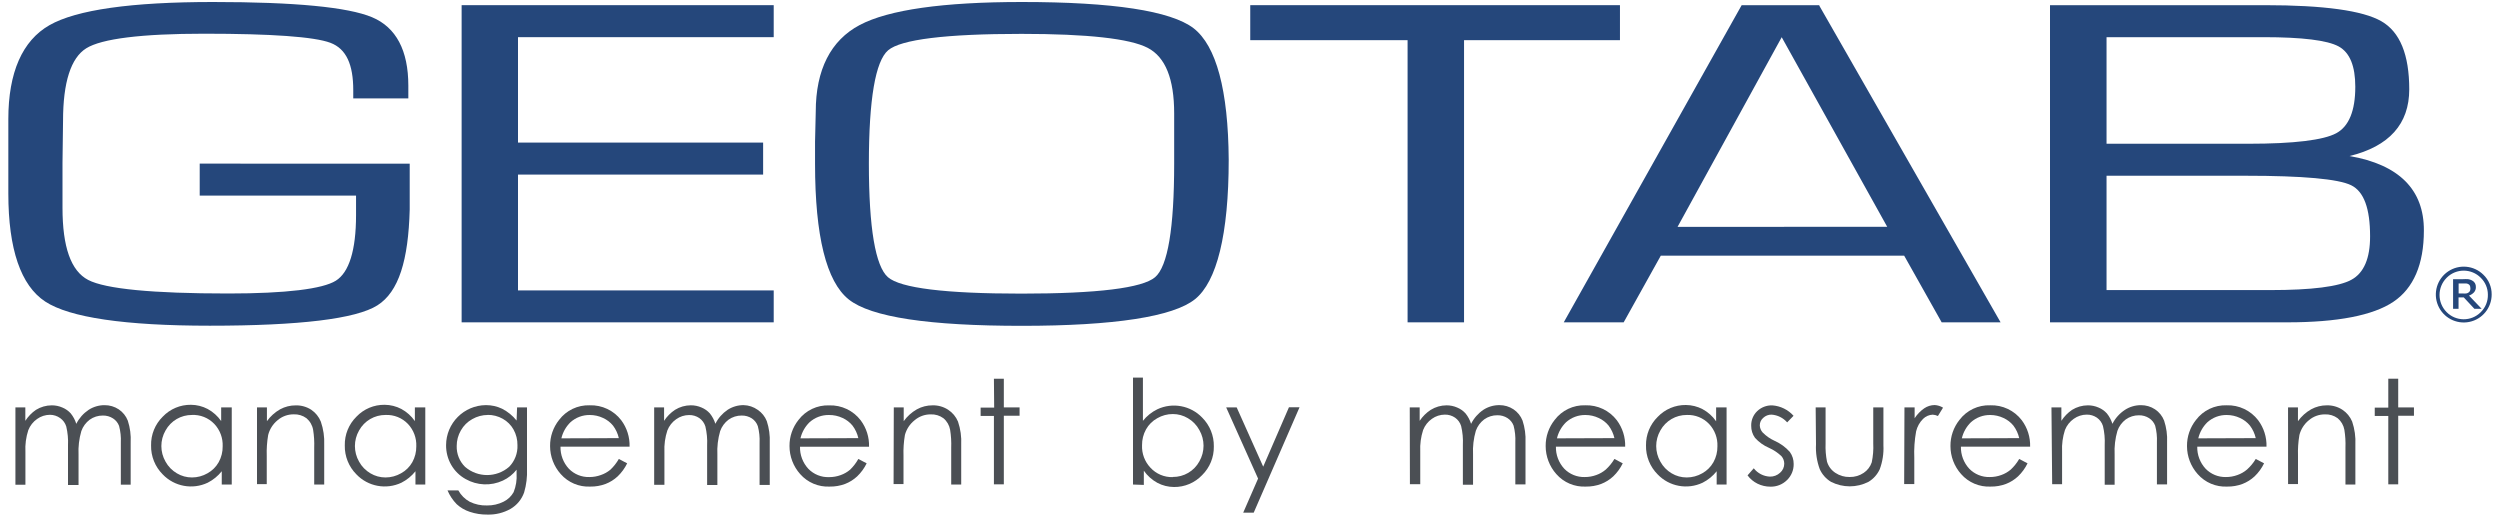
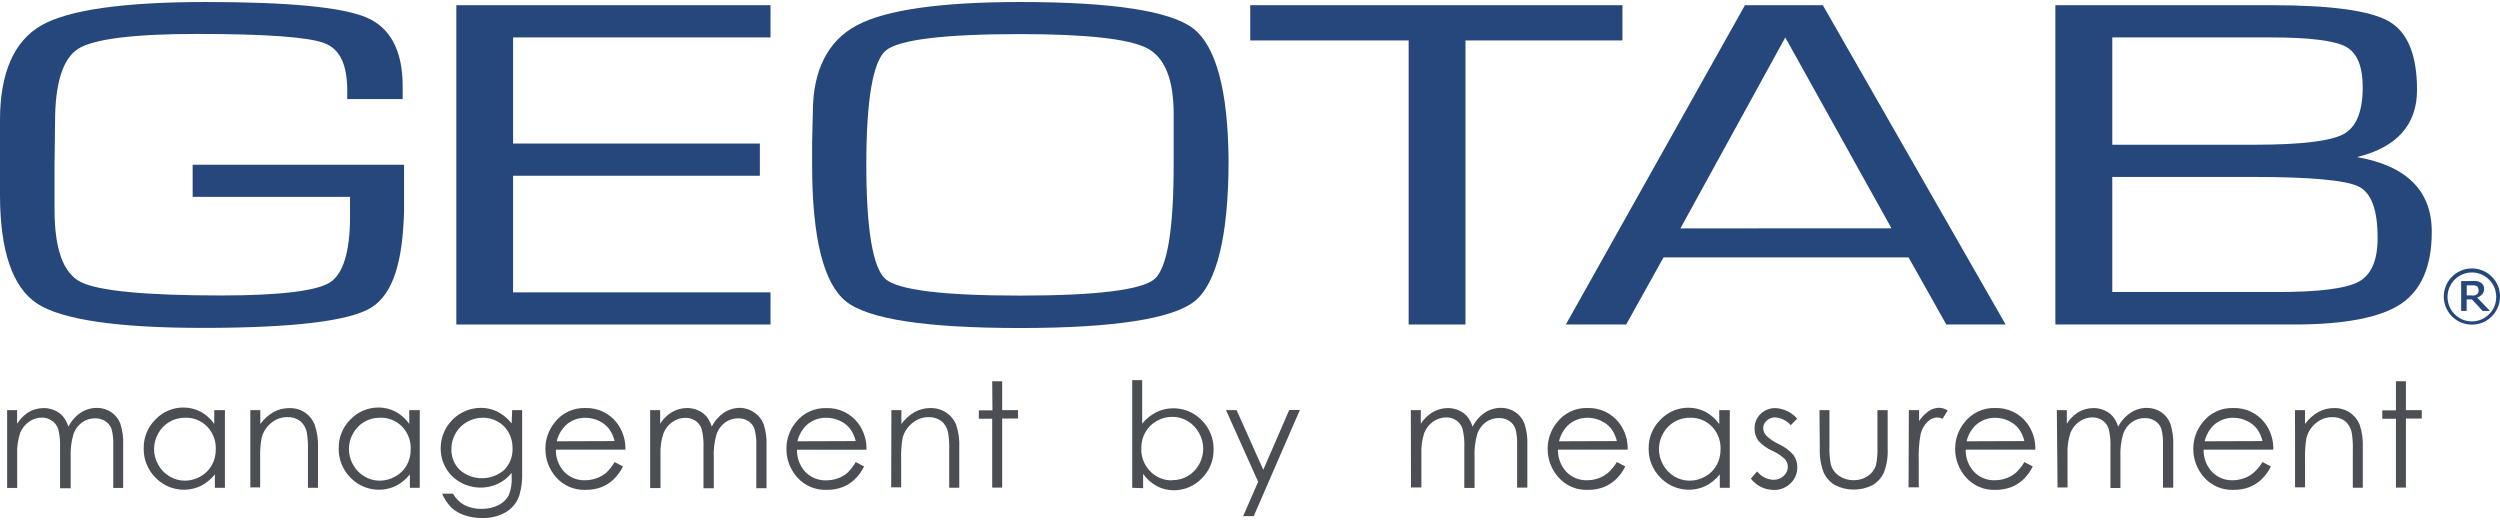
- <svg xmlns="http://www.w3.org/2000/svg" id="Layer_1" data-name="Layer 1" viewBox="0 0 600 124">
-   <defs>
-     <style>.cls-1{fill:#25477b;}.cls-2{fill:#4b4f54;}</style>
-   </defs>
-   <path class="cls-1" d="M598,70.67a6.7,6.7,0,1,1-2-4.75A6.46,6.46,0,0,1,598,70.67Zm-.91,0a5.65,5.65,0,0,0-1.7-4,5.76,5.76,0,0,0-8.14-.06l-.06.06a5.84,5.84,0,0,0,0,8.24,5.76,5.76,0,0,0,8.14.06l.06-.06a5.65,5.65,0,0,0,1.7-4.2Zm-1.49,3.45h-1.74l-2.56-2.75h-1.25v2.75h-1.31V67h2.42a9.53,9.53,0,0,1,1.19,0,2.77,2.77,0,0,1,.93.3,1.82,1.82,0,0,1,.71.65,1.78,1.78,0,0,1,.22.95,1.84,1.84,0,0,1-.44,1.25,3,3,0,0,1-1.21.79Zm-2.73-5.07a1.09,1.09,0,0,0-.1-.5.83.83,0,0,0-.36-.36,1.49,1.49,0,0,0-.5-.16h-1.84v2.4h1a4,4,0,0,0,.83,0,1.35,1.35,0,0,0,.57-.24,1.09,1.09,0,0,0,.34-.42,1.51,1.51,0,0,0,.08-.75Z" />
-   <path class="cls-2" d="M3.7,97.77H6.08V101a9.25,9.25,0,0,1,2.54-2.63,7.25,7.25,0,0,1,3.8-1.09,6.32,6.32,0,0,1,2.56.53,5.53,5.53,0,0,1,2,1.41,7.53,7.53,0,0,1,1.33,2.5,8.78,8.78,0,0,1,2.95-3.35,7,7,0,0,1,3.84-1.13,6.06,6.06,0,0,1,3.39,1,5.78,5.78,0,0,1,2.18,2.71,14.46,14.46,0,0,1,.69,5.27v10.1H29v-10.1a13.19,13.19,0,0,0-.42-4,3.7,3.7,0,0,0-1.45-1.8,4.34,4.34,0,0,0-2.44-.69,5.33,5.33,0,0,0-3.17,1,5.88,5.88,0,0,0-2,2.73,17.27,17.27,0,0,0-.67,5.69v7.25H16.32v-9.49a16.28,16.28,0,0,0-.42-4.56,3.82,3.82,0,0,0-1.45-2A4.2,4.2,0,0,0,12,99.55a5.33,5.33,0,0,0-3.09,1,5.9,5.9,0,0,0-2.12,2.69,14.44,14.44,0,0,0-.69,5.23v7.86H3.7Z" />
-   <path class="cls-2" d="M55.62,97.77v18.52h-2.4V113.1a10.22,10.22,0,0,1-3.37,2.75,9.39,9.39,0,0,1-10.8-2,9.55,9.55,0,0,1-2.79-6.95A9.39,9.39,0,0,1,39.06,100a9.17,9.17,0,0,1,6.77-2.85,8.72,8.72,0,0,1,4,1,9.41,9.41,0,0,1,3.25,2.91V97.77Zm-9.53,1.82a7.19,7.19,0,0,0-6.36,3.72,7.49,7.49,0,0,0,0,7.49,7.29,7.29,0,0,0,2.71,2.79,7,7,0,0,0,3.64,1,7.45,7.45,0,0,0,3.72-1,6.91,6.91,0,0,0,2.69-2.67,7.61,7.61,0,0,0,.95-3.8,7.37,7.37,0,0,0-2-5.37A7,7,0,0,0,46,99.59Z" />
-   <path class="cls-2" d="M61.68,97.77h2.38v3.31a10,10,0,0,1,3.17-2.85A7.77,7.77,0,0,1,71,97.29a6.56,6.56,0,0,1,3.7,1.05A6.3,6.3,0,0,1,77,101.19a15.07,15.07,0,0,1,.81,5.57v9.53H75.41v-8.85a21.81,21.81,0,0,0-.26-4.28,4.69,4.69,0,0,0-1.6-2.79,4.81,4.81,0,0,0-3.07-.93,5.88,5.88,0,0,0-3.88,1.43,6.7,6.7,0,0,0-2.24,3.53,24.64,24.64,0,0,0-.34,5v6.79H61.68Z" />
-   <path class="cls-2" d="M102.07,97.77v18.52H99.71V113.1a10.22,10.22,0,0,1-3.37,2.75,9.39,9.39,0,0,1-10.8-2,9.55,9.55,0,0,1-2.79-6.95A9.39,9.39,0,0,1,85.55,100a9.17,9.17,0,0,1,6.77-2.85,8.74,8.74,0,0,1,4,1,9.39,9.39,0,0,1,3.25,2.91V97.77Zm-9.53,1.82a7.19,7.19,0,0,0-6.36,3.72,7.51,7.51,0,0,0,0,7.49,7.31,7.31,0,0,0,2.71,2.79,7,7,0,0,0,3.64,1,7.45,7.45,0,0,0,3.72-1,6.91,6.91,0,0,0,2.71-2.67,7.63,7.63,0,0,0,.95-3.8,7.37,7.37,0,0,0-2-5.37A7,7,0,0,0,92.54,99.59Z" />
-   <path class="cls-2" d="M124.1,97.77h2.38V112.5a17.45,17.45,0,0,1-.69,5.69,7.41,7.41,0,0,1-3.25,3.94A10.68,10.68,0,0,1,117,123.5a12.74,12.74,0,0,1-4.28-.67A8.56,8.56,0,0,1,109.6,121a10.76,10.76,0,0,1-2.2-3.31H110a6.83,6.83,0,0,0,2.73,2.73,8.76,8.76,0,0,0,4.14.89,8.56,8.56,0,0,0,4-.91,5.57,5.57,0,0,0,2.4-2.28,10.1,10.1,0,0,0,.71-4.44v-.95a9,9,0,0,1-3.29,2.61,9.75,9.75,0,0,1-8.93-.36,9,9,0,0,1-3.47-3.41,9.33,9.33,0,0,1-1.23-4.73,9.63,9.63,0,0,1,9.57-9.61,8.87,8.87,0,0,1,3.88.87,10.68,10.68,0,0,1,3.47,2.83Zm-7,1.82a7.53,7.53,0,0,0-3.76,1,7.09,7.09,0,0,0-2.73,2.71,7.41,7.41,0,0,0-1,3.74,6.74,6.74,0,0,0,2,5,8.08,8.08,0,0,0,10.58,0,7,7,0,0,0,2-5.19,7.51,7.51,0,0,0-.93-3.74,6.7,6.7,0,0,0-2.61-2.61,7.25,7.25,0,0,0-3.64-.93Z" />
-   <path class="cls-2" d="M148.52,110.15l2,1.05a11,11,0,0,1-2.28,3.13,9,9,0,0,1-2.91,1.82,10.1,10.1,0,0,1-3.66.63,8.87,8.87,0,0,1-7.09-3,10.1,10.1,0,0,1-2.56-6.72,9.9,9.9,0,0,1,2.16-6.28,8.85,8.85,0,0,1,7.35-3.51,9.15,9.15,0,0,1,7.57,3.59,10.1,10.1,0,0,1,2,6.34H134.52a7.53,7.53,0,0,0,2,5.29,6.58,6.58,0,0,0,4.93,2,7.92,7.92,0,0,0,2.75-.48,7.23,7.23,0,0,0,2.28-1.27A11.15,11.15,0,0,0,148.52,110.15Zm0-5a7.9,7.9,0,0,0-1.39-3,6.56,6.56,0,0,0-2.4-1.84,7.39,7.39,0,0,0-3.15-.71,6.79,6.79,0,0,0-4.69,1.76,7.92,7.92,0,0,0-2.16,3.84Z" />
-   <path class="cls-2" d="M157,97.77h2.38V101A9.23,9.23,0,0,1,162,98.36a7.25,7.25,0,0,1,3.8-1.09,6.34,6.34,0,0,1,2.56.53,5.53,5.53,0,0,1,2,1.41,7.55,7.55,0,0,1,1.33,2.5,8.8,8.8,0,0,1,2.93-3.35,7,7,0,0,1,3.84-1.13,6.06,6.06,0,0,1,3.39,1.13,5.8,5.8,0,0,1,2.18,2.71,14.46,14.46,0,0,1,.71,5.21v10.1h-2.44v-10.1a13.25,13.25,0,0,0-.42-4,3.7,3.7,0,0,0-1.43-1.86,4.34,4.34,0,0,0-2.44-.69,5.33,5.33,0,0,0-3.17,1,5.88,5.88,0,0,0-2,2.73,17.27,17.27,0,0,0-.67,5.69v7.25h-2.46V106.9a16.16,16.16,0,0,0-.42-4.56,3.82,3.82,0,0,0-1.45-2,4.2,4.2,0,0,0-2.46-.73,5.33,5.33,0,0,0-3.09,1,5.9,5.9,0,0,0-2.12,2.69,14.44,14.44,0,0,0-.71,5.19v7.86H157Z" />
-   <path class="cls-2" d="M206,110.15l2,1.05a11,11,0,0,1-2.28,3.13,9.07,9.07,0,0,1-2.91,1.82,10.1,10.1,0,0,1-3.68.63,8.87,8.87,0,0,1-7.09-3,10.1,10.1,0,0,1-2.56-6.72,9.92,9.92,0,0,1,2.16-6.28A8.85,8.85,0,0,1,199,97.29a9.15,9.15,0,0,1,7.57,3.59,10.1,10.1,0,0,1,2,6.34H192a7.53,7.53,0,0,0,2,5.29,6.58,6.58,0,0,0,5,2,7.92,7.92,0,0,0,2.75-.48,7.23,7.23,0,0,0,2.28-1.31A11.13,11.13,0,0,0,206,110.15Zm0-5a7.9,7.9,0,0,0-1.39-3,6.56,6.56,0,0,0-2.4-1.84,7.39,7.39,0,0,0-3.25-.71,6.79,6.79,0,0,0-4.69,1.76,7.92,7.92,0,0,0-2.16,3.84Z" />
-   <path class="cls-2" d="M214.51,97.77h2.38v3.31a10,10,0,0,1,3.17-2.85,7.77,7.77,0,0,1,3.78-.95,6.56,6.56,0,0,1,3.7,1.05,6.3,6.3,0,0,1,2.38,2.85,15,15,0,0,1,.77,5.57v9.53h-2.4v-8.85a21.79,21.79,0,0,0-.26-4.28,4.69,4.69,0,0,0-1.6-2.77,4.81,4.81,0,0,0-3.07-.93,5.88,5.88,0,0,0-3.88,1.43,6.7,6.7,0,0,0-2.3,3.51,24.6,24.6,0,0,0-.34,5v6.79h-2.38Z" />
-   <path class="cls-2" d="M238.54,90.89h2.38v6.89h3.78v2h-3.78v16.46h-2.38V99.83h-3.19v-2h3.25Z" />
-   <path class="cls-2" d="M271.92,116.29V90.62h2.38V101a10.1,10.1,0,0,1,3.45-2.77,9.39,9.39,0,0,1,10.78,2,9.55,9.55,0,0,1,2.79,6.93,9.41,9.41,0,0,1-2.81,6.87,9.15,9.15,0,0,1-6.74,2.85,8.62,8.62,0,0,1-4-1,9.55,9.55,0,0,1-3.25-2.91v3.41Zm9.53-1.82a7.17,7.17,0,0,0,6.4-3.74,7.55,7.55,0,0,0,0-7.51,7.31,7.31,0,0,0-2.75-2.85,7,7,0,0,0-3.61-1,7.41,7.41,0,0,0-3.74,1,6.93,6.93,0,0,0-2.71,2.69,7.65,7.65,0,0,0-.95,3.8,7.39,7.39,0,0,0,2,5.37,7,7,0,0,0,5.35,2.28Z" />
-   <path class="cls-2" d="M294.28,97.77h2.52L303.17,112l6.18-14.26h2.54l-11,25.3h-2.52l3.57-8.18Z" />
-   <path class="cls-2" d="M338.34,97.77h2.38V101a9.23,9.23,0,0,1,2.65-2.63,7.25,7.25,0,0,1,3.8-1.09,6.32,6.32,0,0,1,2.56.53,5.53,5.53,0,0,1,2,1.41,7.53,7.53,0,0,1,1.33,2.5A8.8,8.8,0,0,1,356,98.36a7,7,0,0,1,3.84-1.13,6.06,6.06,0,0,1,3.39,1,5.8,5.8,0,0,1,2.18,2.71,14.46,14.46,0,0,1,.71,5.21v10.1h-2.44v-10.1a13.23,13.23,0,0,0-.42-4,3.7,3.7,0,0,0-1.45-1.8,4.34,4.34,0,0,0-2.44-.69,5.33,5.33,0,0,0-3.17,1,5.88,5.88,0,0,0-2,2.73,17.27,17.27,0,0,0-.67,5.69v7.25h-2.44V106.8a16.15,16.15,0,0,0-.42-4.56,3.82,3.82,0,0,0-1.45-2,4.2,4.2,0,0,0-2.46-.73,5.33,5.33,0,0,0-3.09,1,5.9,5.9,0,0,0-2.12,2.69,14.48,14.48,0,0,0-.69,5.15v7.86h-2.48Z" />
-   <path class="cls-2" d="M387.46,110.15l2,1.05a11,11,0,0,1-2.28,3.13,9.07,9.07,0,0,1-2.91,1.82,10.1,10.1,0,0,1-3.66.63,8.85,8.85,0,0,1-7.09-3,10.1,10.1,0,0,1-2.56-6.72,9.9,9.9,0,0,1,2.16-6.28,8.85,8.85,0,0,1,7.35-3.51,9.15,9.15,0,0,1,7.57,3.59,10.1,10.1,0,0,1,2,6.34H373.42a7.53,7.53,0,0,0,2,5.29,6.58,6.58,0,0,0,4.93,2,7.92,7.92,0,0,0,2.75-.48,7.23,7.23,0,0,0,2.28-1.31A11.15,11.15,0,0,0,387.46,110.15Zm0-5a7.92,7.92,0,0,0-1.39-3,6.56,6.56,0,0,0-2.4-1.84,7.39,7.39,0,0,0-3.15-.71,6.81,6.81,0,0,0-4.69,1.76,7.94,7.94,0,0,0-2.16,3.84Z" />
-   <path class="cls-2" d="M414.38,97.77v18.52H412V113.1a10.1,10.1,0,0,1-3.37,2.75,9.39,9.39,0,0,1-10.8-2,9.55,9.55,0,0,1-2.79-6.95,9.39,9.39,0,0,1,2.81-6.85,9.17,9.17,0,0,1,6.77-2.85,8.74,8.74,0,0,1,4,1,9.39,9.39,0,0,1,3.25,2.91V97.77Zm-9.53,1.82a7.19,7.19,0,0,0-6.36,3.72,7.51,7.51,0,0,0,0,7.49,7.31,7.31,0,0,0,2.69,2.79,7,7,0,0,0,3.64,1,7.45,7.45,0,0,0,3.72-1,6.91,6.91,0,0,0,2.69-2.67,7.61,7.61,0,0,0,.95-3.8,7.37,7.37,0,0,0-2-5.37A7,7,0,0,0,404.84,99.59Z" />
-   <path class="cls-2" d="M430.45,99.79l-1.53,1.58a5.51,5.51,0,0,0-3.74-1.86,2.83,2.83,0,0,0-2,.77,2.36,2.36,0,0,0-.83,1.8,2.65,2.65,0,0,0,.69,1.72,9.59,9.59,0,0,0,2.87,2,10.7,10.7,0,0,1,3.64,2.65,4.85,4.85,0,0,1,.93,2.91,5.23,5.23,0,0,1-1.6,3.86,5.47,5.47,0,0,1-4,1.58,7,7,0,0,1-3.07-.71,6.64,6.64,0,0,1-2.4-2l1.49-1.7a5.21,5.21,0,0,0,3.88,2,3.49,3.49,0,0,0,2.44-.93,2.85,2.85,0,0,0,1-2.16,2.77,2.77,0,0,0-.67-1.82,10.72,10.72,0,0,0-3-2,9.63,9.63,0,0,1-3.35-2.4,4.81,4.81,0,0,1-.91-2.89,4.69,4.69,0,0,1,1.43-3.51,5,5,0,0,1,3.64-1.39A7.55,7.55,0,0,1,430.45,99.79Z" />
-   <path class="cls-2" d="M435.76,97.77h2.38v8.66a18.4,18.4,0,0,0,.34,4.36,4.87,4.87,0,0,0,2,2.69,5.94,5.94,0,0,0,3.43,1,5.8,5.8,0,0,0,3.39-1,4.93,4.93,0,0,0,1.92-2.52,17.83,17.83,0,0,0,.36-4.54V97.77h2.44v9.09a14.4,14.4,0,0,1-.89,5.78,6.83,6.83,0,0,1-2.69,3,9.89,9.89,0,0,1-9,0,6.77,6.77,0,0,1-2.71-3.07,15,15,0,0,1-.89-5.92Z" />
-   <path class="cls-2" d="M457.07,97.77h2.44v2.61a8.54,8.54,0,0,1,2.3-2.38,4.54,4.54,0,0,1,2.52-.79,4.34,4.34,0,0,1,2,.63l-1.23,2a3.33,3.33,0,0,0-1.25-.32,3.45,3.45,0,0,0-2.3,1,6.18,6.18,0,0,0-1.68,3,29.12,29.12,0,0,0-.44,6.4v6.26H457Z" />
-   <path class="cls-2" d="M484.61,110.15l2,1.05a10.93,10.93,0,0,1-2.28,3.13,9,9,0,0,1-2.91,1.82,10.1,10.1,0,0,1-3.66.63,8.85,8.85,0,0,1-7.09-3,10.1,10.1,0,0,1-2.56-6.72,9.9,9.9,0,0,1,2.16-6.28,8.85,8.85,0,0,1,7.39-3.51,9.15,9.15,0,0,1,7.57,3.59,10.1,10.1,0,0,1,2,6.34H470.62a7.53,7.53,0,0,0,2,5.29,6.58,6.58,0,0,0,4.93,2,7.92,7.92,0,0,0,2.75-.48,7.25,7.25,0,0,0,2.28-1.31A11.17,11.17,0,0,0,484.61,110.15Zm0-5a7.92,7.92,0,0,0-1.39-3,6.56,6.56,0,0,0-2.4-1.84,7.39,7.39,0,0,0-3.13-.71,6.79,6.79,0,0,0-4.69,1.76,7.92,7.92,0,0,0-2.16,3.84Z" />
-   <path class="cls-2" d="M492.35,97.77h2.38V101a9.23,9.23,0,0,1,2.56-2.63,7.25,7.25,0,0,1,3.8-1.09,6.32,6.32,0,0,1,2.56.53,5.53,5.53,0,0,1,2,1.41,7.55,7.55,0,0,1,1.33,2.5,8.78,8.78,0,0,1,3-3.35,7,7,0,0,1,3.84-1.13,6.06,6.06,0,0,1,3.39,1,5.8,5.8,0,0,1,2.18,2.71,14.46,14.46,0,0,1,.71,5.21v10.1h-2.44v-10.1a13.23,13.23,0,0,0-.42-4,3.7,3.7,0,0,0-1.45-1.8,4.34,4.34,0,0,0-2.44-.69,5.33,5.33,0,0,0-3.17,1,5.88,5.88,0,0,0-2,2.73,17.29,17.29,0,0,0-.67,5.69v7.25h-2.38V106.8a16.15,16.15,0,0,0-.42-4.56,3.82,3.82,0,0,0-1.45-2,4.2,4.2,0,0,0-2.46-.73,5.33,5.33,0,0,0-3.09,1,5.9,5.9,0,0,0-2.12,2.69,14.44,14.44,0,0,0-.69,5.15v7.86h-2.38Z" />
-   <path class="cls-2" d="M541.38,110.15l2,1.05a11,11,0,0,1-2.28,3.13,9.07,9.07,0,0,1-2.91,1.82,10.1,10.1,0,0,1-3.66.63,8.85,8.85,0,0,1-7.09-3,10.1,10.1,0,0,1-2.56-6.72,9.9,9.9,0,0,1,2.16-6.28,8.85,8.85,0,0,1,7.35-3.51,9.15,9.15,0,0,1,7.57,3.59,10.1,10.1,0,0,1,2,6.34H527.34a7.53,7.53,0,0,0,2,5.29,6.58,6.58,0,0,0,4.87,2A7.92,7.92,0,0,0,537,114a7.23,7.23,0,0,0,2.28-1.31A11.13,11.13,0,0,0,541.38,110.15Zm0-5a7.92,7.92,0,0,0-1.39-3,6.58,6.58,0,0,0-2.4-1.84,7.39,7.39,0,0,0-3.15-.71,6.79,6.79,0,0,0-4.69,1.76,7.94,7.94,0,0,0-2.16,3.84Z" />
-   <path class="cls-2" d="M549.13,97.77h2.38v3.31a10,10,0,0,1,3.17-2.85,7.77,7.77,0,0,1,3.78-.95,6.56,6.56,0,0,1,3.7,1.05,6.3,6.3,0,0,1,2.36,2.85,15.07,15.07,0,0,1,.77,5.57v9.53h-2.38v-8.85a21.81,21.81,0,0,0-.26-4.28,4.71,4.71,0,0,0-1.6-2.77,4.81,4.81,0,0,0-3.07-.93,5.88,5.88,0,0,0-3.88,1.43,6.7,6.7,0,0,0-2.24,3.51,24.63,24.63,0,0,0-.34,5v6.79h-2.38Z" />
-   <path class="cls-2" d="M573.19,90.89h2.38v6.89h3.78v2h-3.78v16.46h-2.38V99.83h-3.25v-2h3.25Z" />
-   <polygon class="cls-1" points="110.79 77.36 185.69 77.36 185.69 69.7 124.32 69.7 124.32 41.9 183.15 41.9 183.15 34.22 124.32 34.22 124.32 8.92 185.69 8.92 185.69 1.24 110.79 1.24 110.79 77.36" />
-   <path class="cls-1" d="M286.46,6.78C281,2.6,267.1.48,245.25.48c-18.9,0-32,1.86-38.93,5.53s-10.54,10.7-10.54,20.8L195.61,34v5.31c0,17.39,2.73,28.27,8.08,32.55s19.37,6.34,41.56,6.34S281.6,76,286.81,71.8s8.08-15.51,8.08-33.48C294.78,21.62,291.9,11,286.46,6.78ZM281.8,39.27c0,15.49-1.53,24.66-4.58,27.26s-13.85,3.94-32.11,3.94-29-1.33-32-3.94-4.58-11.77-4.58-27.26,1.58-24.6,4.62-27.2,13.83-3.94,32-3.94c15.83,0,26,1.13,30.29,3.35S281.8,19,281.8,27.19V39.27Z" />
-   <polygon class="cls-1" points="388.79 1.24 300.06 1.24 300.06 9.64 337.82 9.64 337.82 77.36 351.37 77.36 351.37 9.64 388.79 9.64 388.79 1.24" />
-   <path class="cls-1" d="M436.61,1.24H418L375.3,77.36h14.38l8.91-16H457l9,16h14.14L436.67,1.43Zm-34,53.21,25-45.52,25.32,45.5Z" />
-   <path class="cls-1" d="M563.9,37.45c9.49-2.32,14.32-7.69,14.32-16S576,7.67,571.53,5.1s-13.81-3.86-28-3.86H492V77.36h57c12,0,20.52-1.66,25.38-4.91s7.35-9,7.35-17.1C581.79,45.53,575.77,39.51,563.9,37.45ZM505.57,8.92h37.7c9.25,0,15.31.75,18,2.22s4,4.71,4,9.69c0,5.76-1.53,9.51-4.58,11.15s-10.1,2.52-21,2.52H505.57Zm58.77,58.22c-3,1.66-9.57,2.48-19.45,2.48H505.57V42.18H539c13.71,0,22.21.77,25.28,2.28s4.54,5.59,4.54,12.24C568.84,62,567.33,65.52,564.34,67.14Z" />
-   <path class="cls-1" d="M47.93,39.27v7.67H85.45v4.4h0v.28h0c0,8.46-1.68,13.77-4.85,15.75s-11.93,3.07-25.81,3.07c-18.18,0-29.46-1.09-33.62-3.25S15,59.26,15,49.89V39.09L15.13,29c0-9.25,1.88-15.11,5.57-17.41S33.93,8.09,49,8.09c16.16,0,26.43.73,30.29,2.18s5.49,5.29,5.49,11.35v2H98V20.55c0-8.44-2.93-14-8.72-16.42S70.77.48,51.14.48,18.34,2.35,11.86,6.05,2,17.36,2,28.59V46.44c0,13.37,3,22.09,8.85,25.93s19.12,5.8,39.5,5.8c21.57,0,35.1-1.64,40.23-4.89s7.43-10.82,7.75-23h0v-11Z" />
+ <svg xmlns="http://www.w3.org/2000/svg" width="596px" height="124px" viewBox="0 0 596 124" version="1.1">
+   <g id="Page-1" stroke="none" stroke-width="1" fill="none" fill-rule="evenodd">
+     <g id="geotab">
+       <path d="M596,70.67 C596.012,73.864 593.768,76.622 590.639,77.26 C587.509,77.898 584.364,76.238 583.125,73.295 C581.886,70.351 582.896,66.942 585.54,65.15 C588.183,63.357 591.724,63.68 594,65.92 C595.297,67.157 596.021,68.878 596,70.67 Z M595.09,70.67 C595.079,69.163 594.467,67.723 593.39,66.67 C591.158,64.408 587.515,64.381 585.25,66.61 L585.19,66.67 C582.922,68.948 582.922,72.632 585.19,74.91 C587.422,77.172 591.065,77.199 593.33,74.97 L593.39,74.91 C594.518,73.808 595.134,72.286 595.09,70.71 L595.09,70.67 Z M593.6,74.12 L591.86,74.12 L589.3,71.37 L588.05,71.37 L588.05,74.12 L586.74,74.12 L586.74,67 L589.16,67 C589.556,66.975 589.954,66.975 590.35,67 C590.675,67.044 590.99,67.146 591.28,67.3 C591.571,67.449 591.816,67.674 591.99,67.95 C592.15,68.24 592.227,68.569 592.21,68.9 C592.224,69.357 592.067,69.802 591.77,70.15 C591.437,70.508 591.022,70.779 590.56,70.94 L593.6,74.12 Z M590.87,69.05 C590.877,68.878 590.842,68.706 590.77,68.55 C590.691,68.395 590.565,68.269 590.41,68.19 C590.254,68.107 590.085,68.053 589.91,68.03 L588.07,68.03 L588.07,70.43 L589.07,70.43 C589.346,70.459 589.624,70.459 589.9,70.43 C590.106,70.395 590.301,70.313 590.47,70.19 C590.617,70.081 590.734,69.936 590.81,69.77 C590.9,69.531 590.927,69.273 590.89,69.02 L590.87,69.05 Z" id="Shape" fill="#25477B" fill-rule="nonzero" />
+       <path d="M1.7,97.77 L4.08,97.77 L4.08,101 C4.743,99.963 5.607,99.069 6.62,98.37 C7.761,97.662 9.077,97.284 10.42,97.28 C11.301,97.276 12.173,97.457 12.98,97.81 C13.744,98.125 14.427,98.607 14.98,99.22 C15.577,99.962 16.029,100.81 16.31,101.72 C16.988,100.368 18.004,99.214 19.26,98.37 C20.403,97.628 21.737,97.235 23.1,97.24 C24.304,97.229 25.484,97.577 26.49,98.24 C27.478,98.898 28.239,99.844 28.67,100.95 C29.224,102.649 29.458,104.436 29.36,106.22 L29.36,116.32 L27,116.32 L27,106.22 C27.065,104.873 26.924,103.524 26.58,102.22 C26.301,101.481 25.793,100.85 25.13,100.42 C24.403,99.952 23.554,99.712 22.69,99.73 C21.554,99.717 20.443,100.067 19.52,100.73 C18.6,101.424 17.905,102.374 17.52,103.46 C16.981,105.306 16.755,107.229 16.85,109.15 L16.85,116.4 L14.32,116.4 L14.32,106.91 C14.396,105.378 14.254,103.843 13.9,102.35 C13.652,101.541 13.142,100.838 12.45,100.35 C11.737,99.833 10.88,99.553 10,99.55 C8.891,99.554 7.811,99.903 6.91,100.55 C5.953,101.217 5.215,102.153 4.79,103.24 C4.241,104.926 4.007,106.699 4.1,108.47 L4.1,116.33 L1.7,116.33 L1.7,97.77 Z" id="Path" fill="#4B4F54" />
+       <path d="M53.62,97.77 L53.62,116.29 L51.22,116.29 L51.22,113.1 C50.307,114.248 49.158,115.186 47.85,115.85 C44.195,117.578 39.844,116.772 37.05,113.85 C35.213,112.01 34.205,109.5 34.26,106.9 C34.202,104.312 35.216,101.816 37.06,100 C38.821,98.148 41.275,97.115 43.83,97.15 C45.224,97.159 46.596,97.502 47.83,98.15 C49.126,98.852 50.24,99.849 51.08,101.06 L51.08,97.77 L53.62,97.77 Z M44.09,99.59 C41.447,99.567 39.005,100.995 37.73,103.31 C36.392,105.627 36.392,108.483 37.73,110.8 C38.364,111.958 39.301,112.923 40.44,113.59 C41.539,114.25 42.798,114.596 44.08,114.59 C45.386,114.589 46.669,114.244 47.8,113.59 C48.928,112.968 49.86,112.043 50.49,110.92 C51.133,109.758 51.46,108.448 51.44,107.12 C51.525,105.133 50.804,103.197 49.44,101.75 C48.029,100.27 46.042,99.481 44,99.59 L44.09,99.59 Z" id="Shape" fill="#4B4F54" fill-rule="nonzero" />
+       <path d="M59.68,97.77 L62.06,97.77 L62.06,101.08 C62.9,99.913 63.981,98.941 65.23,98.23 C66.387,97.602 67.684,97.279 69,97.29 C70.311,97.262 71.599,97.628 72.7,98.34 C73.732,99.041 74.532,100.033 75,101.19 C75.617,102.979 75.892,104.869 75.81,106.76 L75.81,116.29 L73.41,116.29 L73.41,107.44 C73.464,106.008 73.377,104.575 73.15,103.16 C72.962,102.07 72.396,101.082 71.55,100.37 C70.663,99.718 69.58,99.39 68.48,99.44 C67.056,99.431 65.678,99.939 64.6,100.87 C63.496,101.778 62.711,103.015 62.36,104.4 C62.077,106.051 61.963,107.726 62.02,109.4 L62.02,116.19 L59.68,116.19 L59.68,97.77 Z" id="Path" fill="#4B4F54" />
+       <path d="M100.07,97.77 L100.07,116.29 L97.71,116.29 L97.71,113.1 C96.797,114.248 95.648,115.186 94.34,115.85 C90.685,117.578 86.334,116.772 83.54,113.85 C81.703,112.01 80.695,109.5 80.75,106.9 C80.692,104.312 81.706,101.816 83.55,100 C85.311,98.148 87.765,97.115 90.32,97.15 C91.714,97.16 93.085,97.502 94.32,98.15 C95.617,98.851 96.73,99.848 97.57,101.06 L97.57,97.77 L100.07,97.77 Z M90.54,99.59 C87.897,99.567 85.455,100.995 84.18,103.31 C82.846,105.629 82.846,108.481 84.18,110.8 C84.815,111.958 85.751,112.922 86.89,113.59 C87.989,114.25 89.248,114.596 90.53,114.59 C91.836,114.589 93.119,114.244 94.25,113.59 C95.385,112.971 96.324,112.046 96.96,110.92 C97.602,109.758 97.929,108.448 97.91,107.12 C97.995,105.133 97.274,103.197 95.91,101.75 C94.515,100.289 92.558,99.502 90.54,99.59 Z" id="Shape" fill="#4B4F54" fill-rule="nonzero" />
+       <path d="M122.1,97.77 L124.48,97.77 L124.48,112.5 C124.565,114.422 124.332,116.344 123.79,118.19 C123.208,119.847 122.056,121.243 120.54,122.13 C118.852,123.081 116.937,123.554 115,123.5 C113.546,123.523 112.098,123.296 110.72,122.83 C109.562,122.449 108.498,121.825 107.6,121 C106.667,120.043 105.921,118.92 105.4,117.69 L108,117.69 C108.629,118.844 109.576,119.791 110.73,120.42 C112.016,121.051 113.438,121.356 114.87,121.31 C116.257,121.335 117.63,121.023 118.87,120.4 C119.883,119.901 120.72,119.106 121.27,118.12 C121.837,116.712 122.08,115.195 121.98,113.68 L121.98,112.73 C121.104,113.847 119.977,114.742 118.69,115.34 C115.83,116.672 112.503,116.538 109.76,114.98 C108.312,114.183 107.112,113.004 106.29,111.57 C105.467,110.131 105.042,108.498 105.06,106.84 C105.071,101.553 109.343,97.263 114.63,97.23 C115.973,97.223 117.299,97.52 118.51,98.1 C119.854,98.788 121.036,99.752 121.98,100.93 L122.1,97.77 Z M115.1,99.59 C113.781,99.588 112.484,99.933 111.34,100.59 C110.198,101.224 109.253,102.162 108.61,103.3 C107.951,104.436 107.606,105.727 107.61,107.04 C107.553,108.912 108.278,110.724 109.61,112.04 C112.646,114.67 117.154,114.67 120.19,112.04 C121.545,110.66 122.269,108.782 122.19,106.85 C122.211,105.544 121.89,104.255 121.26,103.11 C120.652,102.013 119.747,101.108 118.65,100.5 C117.539,99.876 116.284,99.555 115.01,99.57 L115.1,99.59 Z" id="Shape" fill="#4B4F54" fill-rule="nonzero" />
+       <path d="M146.52,110.15 L148.52,111.2 C147.951,112.37 147.179,113.43 146.24,114.33 C145.396,115.118 144.408,115.736 143.33,116.15 C142.159,116.584 140.918,116.798 139.67,116.78 C136.973,116.911 134.364,115.807 132.58,113.78 C130.931,111.93 130.02,109.538 130.02,107.06 C129.995,104.78 130.758,102.562 132.18,100.78 C133.914,98.485 136.655,97.176 139.53,97.27 C142.485,97.173 145.305,98.511 147.1,100.86 C148.463,102.687 149.168,104.922 149.1,107.2 L132.52,107.2 C132.474,109.156 133.191,111.054 134.52,112.49 C135.809,113.821 137.598,114.547 139.45,114.49 C140.388,114.494 141.319,114.332 142.2,114.01 C143.031,113.728 143.803,113.298 144.48,112.74 C145.285,111.983 145.972,111.11 146.52,110.15 Z M146.52,105.15 C146.273,104.063 145.8,103.041 145.13,102.15 C144.484,101.358 143.662,100.728 142.73,100.31 C141.745,99.844 140.669,99.602 139.58,99.6 C137.849,99.567 136.172,100.197 134.89,101.36 C133.821,102.41 133.072,103.741 132.73,105.2 L146.52,105.15 Z" id="Shape" fill="#4B4F54" fill-rule="nonzero" />
+       <path d="M155,97.77 L157.38,97.77 L157.38,101 C158.065,99.951 158.957,99.053 160,98.36 C161.141,97.652 162.457,97.274 163.8,97.27 C164.681,97.267 165.553,97.447 166.36,97.8 C167.124,98.115 167.807,98.597 168.36,99.21 C168.957,99.952 169.408,100.8 169.69,101.71 C170.363,100.361 171.372,99.207 172.62,98.36 C173.763,97.618 175.097,97.225 176.46,97.23 C177.678,97.257 178.859,97.651 179.85,98.36 C180.837,99.019 181.598,99.965 182.03,101.07 C182.583,102.749 182.824,104.515 182.74,106.28 L182.74,116.38 L180.3,116.38 L180.3,106.28 C180.364,104.933 180.223,103.584 179.88,102.28 C179.618,101.521 179.116,100.868 178.45,100.42 C177.723,99.952 176.874,99.712 176.01,99.73 C174.874,99.717 173.763,100.067 172.84,100.73 C171.92,101.424 171.225,102.374 170.84,103.46 C170.301,105.306 170.075,107.229 170.17,109.15 L170.17,116.4 L167.71,116.4 L167.71,106.9 C167.787,105.368 167.646,103.832 167.29,102.34 C167.042,101.531 166.532,100.828 165.84,100.34 C165.116,99.846 164.256,99.591 163.38,99.61 C162.271,99.614 161.191,99.963 160.29,100.61 C159.333,101.277 158.595,102.213 158.17,103.3 C157.619,104.972 157.378,106.731 157.46,108.49 L157.46,116.35 L155,116.35 L155,97.77 Z" id="Path" fill="#4B4F54" />
+       <path d="M204,110.15 L206,111.2 C205.431,112.37 204.659,113.43 203.72,114.33 C202.875,115.116 201.887,115.734 200.81,116.15 C199.633,116.587 198.385,116.801 197.13,116.78 C194.433,116.911 191.824,115.807 190.04,113.78 C188.391,111.93 187.48,109.538 187.48,107.06 C187.457,104.781 188.22,102.563 189.64,100.78 C191.38,98.49 194.125,97.188 197,97.29 C199.955,97.193 202.775,98.531 204.57,100.88 C205.933,102.707 206.638,104.942 206.57,107.22 L190,107.22 C189.954,109.176 190.671,111.074 192,112.51 C193.305,113.859 195.124,114.587 197,114.51 C197.938,114.514 198.869,114.352 199.75,114.03 C200.584,113.736 201.356,113.292 202.03,112.72 C202.808,111.964 203.472,111.098 204,110.15 Z M204,105.15 C203.753,104.063 203.28,103.041 202.61,102.15 C201.964,101.358 201.142,100.728 200.21,100.31 C199.195,99.829 198.083,99.587 196.96,99.6 C195.229,99.567 193.552,100.197 192.27,101.36 C191.201,102.41 190.452,103.741 190.11,105.2 L204,105.15 Z" id="Shape" fill="#4B4F54" fill-rule="nonzero" />
+       <path d="M212.51,97.77 L214.89,97.77 L214.89,101.08 C215.73,99.913 216.811,98.941 218.06,98.23 C219.219,97.597 220.52,97.27 221.84,97.28 C223.151,97.252 224.439,97.618 225.54,98.33 C226.602,99.019 227.431,100.012 227.92,101.18 C228.525,102.972 228.787,104.861 228.69,106.75 L228.69,116.28 L226.29,116.28 L226.29,107.43 C226.344,105.998 226.257,104.565 226.03,103.15 C225.838,102.068 225.271,101.087 224.43,100.38 C223.543,99.728 222.46,99.4 221.36,99.45 C219.936,99.441 218.558,99.949 217.48,100.88 C216.357,101.774 215.551,103.004 215.18,104.39 C214.897,106.041 214.783,107.716 214.84,109.39 L214.84,116.18 L212.46,116.18 L212.51,97.77 Z" id="Path" fill="#4B4F54" />
+       <polygon id="Path" fill="#4B4F54" points="236.54 90.89 238.92 90.89 238.92 97.78 242.7 97.78 242.7 99.78 238.92 99.78 238.92 116.24 236.54 116.24 236.54 99.83 233.35 99.83 233.35 97.83 236.6 97.83" />
+       <path d="M269.92,116.29 L269.92,90.62 L272.3,90.62 L272.3,101 C273.231,99.833 274.409,98.887 275.75,98.23 C279.4,96.512 283.739,97.317 286.53,100.23 C288.362,102.065 289.37,104.567 289.32,107.16 C289.364,109.738 288.348,112.222 286.51,114.03 C284.758,115.876 282.315,116.909 279.77,116.88 C278.375,116.875 277.003,116.532 275.77,115.88 C274.477,115.174 273.364,114.178 272.52,112.97 L272.52,116.38 L269.92,116.29 Z M279.45,114.47 C282.112,114.508 284.577,113.068 285.85,110.73 C287.183,108.404 287.183,105.546 285.85,103.22 C285.213,102.035 284.261,101.049 283.1,100.37 C282.01,99.715 280.762,99.369 279.49,99.37 C278.177,99.366 276.886,99.711 275.75,100.37 C274.613,100.995 273.674,101.927 273.04,103.06 C272.399,104.223 272.072,105.532 272.09,106.86 C272.007,108.846 272.728,110.782 274.09,112.23 C275.458,113.73 277.41,114.562 279.44,114.51 L279.45,114.47 Z" id="Shape" fill="#4B4F54" fill-rule="nonzero" />
+       <polygon id="Path" fill="#4B4F54" points="292.28 97.77 294.8 97.77 301.17 112 307.35 97.74 309.89 97.74 298.89 123.04 296.37 123.04 299.94 114.86" />
+       <path d="M336.34,97.77 L338.72,97.77 L338.72,101 C339.415,99.952 340.317,99.057 341.37,98.37 C342.511,97.662 343.827,97.284 345.17,97.28 C346.051,97.276 346.923,97.457 347.73,97.81 C348.494,98.125 349.177,98.607 349.73,99.22 C350.327,99.962 350.779,100.81 351.06,101.72 C351.735,100.366 352.747,99.209 354,98.36 C355.143,97.618 356.477,97.225 357.84,97.23 C359.044,97.219 360.224,97.567 361.23,98.23 C362.217,98.889 362.978,99.835 363.41,100.94 C363.963,102.619 364.204,104.385 364.12,106.15 L364.12,116.25 L361.68,116.25 L361.68,106.15 C361.745,104.803 361.603,103.454 361.26,102.15 C360.981,101.411 360.473,100.78 359.81,100.35 C359.083,99.882 358.234,99.642 357.37,99.66 C356.234,99.647 355.123,99.997 354.2,100.66 C353.28,101.354 352.585,102.304 352.2,103.39 C351.661,105.236 351.435,107.159 351.53,109.08 L351.53,116.33 L349.09,116.33 L349.09,106.8 C349.167,105.268 349.026,103.732 348.67,102.24 C348.422,101.431 347.912,100.728 347.22,100.24 C346.496,99.746 345.636,99.491 344.76,99.51 C343.651,99.514 342.571,99.863 341.67,100.51 C340.713,101.177 339.975,102.113 339.55,103.2 C339.011,104.861 338.778,106.606 338.86,108.35 L338.86,116.21 L336.38,116.21 L336.34,97.77 Z" id="Path" fill="#4B4F54" />
+       <path d="M385.46,110.15 L387.46,111.2 C386.891,112.37 386.119,113.43 385.18,114.33 C384.335,115.116 383.347,115.734 382.27,116.15 C381.099,116.584 379.858,116.798 378.61,116.78 C375.913,116.914 373.302,115.809 371.52,113.78 C369.871,111.93 368.96,109.538 368.96,107.06 C368.935,104.78 369.698,102.562 371.12,100.78 C372.854,98.485 375.595,97.176 378.47,97.27 C381.425,97.173 384.245,98.511 386.04,100.86 C387.403,102.687 388.108,104.922 388.04,107.2 L371.42,107.2 C371.374,109.156 372.091,111.054 373.42,112.49 C374.709,113.821 376.498,114.547 378.35,114.49 C379.288,114.494 380.219,114.332 381.1,114.01 C381.934,113.716 382.706,113.272 383.38,112.7 C384.196,111.958 384.897,111.098 385.46,110.15 Z M385.46,105.15 C385.213,104.063 384.739,103.041 384.07,102.15 C383.424,101.358 382.602,100.728 381.67,100.31 C380.685,99.844 379.61,99.602 378.52,99.6 C376.79,99.569 375.113,100.199 373.83,101.36 C372.762,102.411 372.013,103.742 371.67,105.2 L385.46,105.15 Z" id="Shape" fill="#4B4F54" fill-rule="nonzero" />
+       <path d="M412.38,97.77 L412.38,116.29 L410,116.29 L410,113.1 C409.09,114.251 407.94,115.189 406.63,115.85 C402.975,117.578 398.624,116.772 395.83,113.85 C393.993,112.01 392.985,109.5 393.04,106.9 C392.999,104.328 394.015,101.852 395.85,100.05 C397.611,98.198 400.065,97.165 402.62,97.2 C404.014,97.21 405.385,97.552 406.62,98.2 C407.917,98.901 409.03,99.898 409.87,101.11 L409.87,97.77 L412.38,97.77 Z M402.85,99.59 C400.207,99.567 397.765,100.995 396.49,103.31 C395.156,105.629 395.156,108.481 396.49,110.8 C397.119,111.955 398.049,112.919 399.18,113.59 C400.279,114.25 401.538,114.596 402.82,114.59 C404.126,114.589 405.409,114.244 406.54,113.59 C407.668,112.968 408.6,112.043 409.23,110.92 C409.873,109.758 410.2,108.448 410.18,107.12 C410.265,105.133 409.544,103.197 408.18,101.75 C406.792,100.297 404.847,99.51 402.84,99.59 L402.85,99.59 Z" id="Shape" fill="#4B4F54" fill-rule="nonzero" />
+       <path d="M428.45,99.79 L426.92,101.37 C425.966,100.283 424.622,99.615 423.18,99.51 C422.438,99.495 421.72,99.771 421.18,100.28 C420.653,100.729 420.349,101.387 420.35,102.08 C420.365,102.718 420.61,103.328 421.04,103.8 C421.866,104.637 422.839,105.315 423.91,105.8 C425.298,106.415 426.538,107.318 427.55,108.45 C428.165,109.294 428.492,110.315 428.48,111.36 C428.506,112.813 427.926,114.212 426.88,115.22 C425.818,116.271 424.373,116.842 422.88,116.8 C421.816,116.8 420.766,116.557 419.81,116.09 C418.862,115.624 418.04,114.938 417.41,114.09 L418.9,112.39 C419.838,113.592 421.256,114.323 422.78,114.39 C423.683,114.407 424.558,114.074 425.22,113.46 C425.852,112.92 426.218,112.131 426.22,111.3 C426.223,110.632 425.985,109.986 425.55,109.48 C424.67,108.649 423.656,107.973 422.55,107.48 C421.273,106.931 420.13,106.112 419.2,105.08 C418.593,104.24 418.274,103.226 418.29,102.19 C418.252,100.871 418.771,99.597 419.72,98.68 C420.695,97.744 422.009,97.242 423.36,97.29 C425.317,97.43 427.143,98.327 428.45,99.79 Z" id="Path" fill="#4B4F54" />
+       <path d="M433.76,97.77 L436.14,97.77 L436.14,106.43 C436.08,107.892 436.194,109.355 436.48,110.79 C436.807,111.895 437.516,112.848 438.48,113.48 C439.494,114.157 440.691,114.507 441.91,114.48 C443.117,114.507 444.302,114.158 445.3,113.48 C446.2,112.874 446.875,111.988 447.22,110.96 C447.534,109.468 447.655,107.942 447.58,106.42 L447.58,97.77 L450.02,97.77 L450.02,106.86 C450.122,108.827 449.819,110.794 449.13,112.64 C448.555,113.888 447.618,114.933 446.44,115.64 C443.614,117.084 440.266,117.084 437.44,115.64 C436.241,114.921 435.295,113.849 434.73,112.57 C434.039,110.677 433.736,108.663 433.84,106.65 L433.76,97.77 Z" id="Path" fill="#4B4F54" />
+       <path d="M455.07,97.77 L457.51,97.77 L457.51,100.38 C458.114,99.444 458.895,98.636 459.81,98 C460.553,97.493 461.43,97.218 462.33,97.21 C463.038,97.253 463.725,97.47 464.33,97.84 L463.1,99.84 C462.708,99.653 462.284,99.544 461.85,99.52 C460.985,99.553 460.164,99.91 459.55,100.52 C458.717,101.341 458.135,102.381 457.87,103.52 C457.488,105.631 457.341,107.777 457.43,109.92 L457.43,116.18 L455,116.18 L455.07,97.77 Z" id="Path" fill="#4B4F54" />
+       <path d="M482.61,110.15 L484.61,111.2 C484.042,112.371 483.27,113.431 482.33,114.33 C481.486,115.118 480.498,115.736 479.42,116.15 C478.249,116.584 477.008,116.798 475.76,116.78 C473.063,116.914 470.452,115.809 468.67,113.78 C467.021,111.93 466.11,109.538 466.11,107.06 C466.085,104.78 466.848,102.562 468.27,100.78 C470.012,98.473 472.771,97.163 475.66,97.27 C478.615,97.173 481.435,98.511 483.23,100.86 C484.593,102.687 485.298,104.922 485.23,107.2 L468.62,107.2 C468.574,109.156 469.291,111.054 470.62,112.49 C471.909,113.821 473.698,114.547 475.55,114.49 C476.488,114.494 477.419,114.332 478.3,114.01 C479.133,113.716 479.906,113.272 480.58,112.7 C481.378,111.954 482.062,111.095 482.61,110.15 Z M482.61,105.15 C482.363,104.063 481.889,103.041 481.22,102.15 C480.574,101.358 479.752,100.728 478.82,100.31 C477.841,99.847 476.773,99.605 475.69,99.6 C473.959,99.567 472.282,100.197 471,101.36 C469.931,102.41 469.182,103.741 468.84,105.2 L482.61,105.15 Z" id="Shape" fill="#4B4F54" fill-rule="nonzero" />
+       <path d="M490.35,97.77 L492.73,97.77 L492.73,101 C493.399,99.961 494.269,99.066 495.29,98.37 C496.431,97.662 497.747,97.284 499.09,97.28 C499.971,97.276 500.843,97.457 501.65,97.81 C502.414,98.125 503.097,98.607 503.65,99.22 C504.247,99.962 504.698,100.81 504.98,101.72 C505.672,100.362 506.706,99.207 507.98,98.37 C509.123,97.628 510.457,97.235 511.82,97.24 C513.024,97.229 514.204,97.577 515.21,98.24 C516.197,98.899 516.958,99.845 517.39,100.95 C517.943,102.629 518.184,104.395 518.1,106.16 L518.1,116.26 L515.66,116.26 L515.66,106.16 C515.725,104.813 515.583,103.464 515.24,102.16 C514.961,101.421 514.453,100.79 513.79,100.36 C513.063,99.892 512.214,99.652 511.35,99.67 C510.214,99.657 509.103,100.007 508.18,100.67 C507.26,101.364 506.565,102.314 506.18,103.4 C505.642,105.246 505.415,107.169 505.51,109.09 L505.51,116.34 L503.13,116.34 L503.13,106.8 C503.207,105.268 503.066,103.732 502.71,102.24 C502.462,101.431 501.952,100.728 501.26,100.24 C500.536,99.746 499.676,99.491 498.8,99.51 C497.691,99.514 496.611,99.863 495.71,100.51 C494.753,101.177 494.015,102.113 493.59,103.2 C493.05,104.861 492.817,106.606 492.9,108.35 L492.9,116.21 L490.52,116.21 L490.35,97.77 Z" id="Path" fill="#4B4F54" />
+       <path d="M539.38,110.15 L541.38,111.2 C540.811,112.37 540.039,113.43 539.1,114.33 C538.255,115.116 537.267,115.734 536.19,116.15 C535.019,116.584 533.778,116.798 532.53,116.78 C529.833,116.914 527.222,115.809 525.44,113.78 C523.791,111.93 522.88,109.538 522.88,107.06 C522.855,104.78 523.618,102.562 525.04,100.78 C526.774,98.485 529.515,97.176 532.39,97.27 C535.345,97.173 538.165,98.511 539.96,100.86 C541.323,102.687 542.028,104.922 541.96,107.2 L525.34,107.2 C525.294,109.156 526.011,111.054 527.34,112.49 C528.614,113.805 530.379,114.53 532.21,114.49 C533.162,114.496 534.107,114.33 535,114 C535.834,113.706 536.606,113.262 537.28,112.69 C538.102,111.952 538.81,111.096 539.38,110.15 Z M539.38,105.15 C539.133,104.063 538.659,103.041 537.99,102.15 C537.344,101.359 536.522,100.729 535.59,100.31 C534.605,99.844 533.529,99.602 532.44,99.6 C530.709,99.567 529.032,100.197 527.75,101.36 C526.682,102.411 525.933,103.742 525.59,105.2 L539.38,105.15 Z" id="Shape" fill="#4B4F54" fill-rule="nonzero" />
+       <path d="M547.13,97.77 L549.51,97.77 L549.51,101.08 C550.35,99.913 551.431,98.941 552.68,98.23 C553.839,97.597 555.14,97.27 556.46,97.28 C557.771,97.252 559.059,97.618 560.16,98.33 C561.214,99.022 562.036,100.015 562.52,101.18 C563.124,102.972 563.385,104.861 563.29,106.75 L563.29,116.28 L560.91,116.28 L560.91,107.43 C560.964,105.998 560.877,104.565 560.65,103.15 C560.456,102.068 559.89,101.088 559.05,100.38 C558.163,99.728 557.08,99.4 555.98,99.45 C554.556,99.441 553.178,99.949 552.1,100.88 C550.999,101.782 550.215,103.012 549.86,104.39 C549.577,106.041 549.463,107.716 549.52,109.39 L549.52,116.18 L547.14,116.18 L547.13,97.77 Z" id="Path" fill="#4B4F54" />
+       <polygon id="Path" fill="#4B4F54" points="571.19 90.89 573.57 90.89 573.57 97.78 577.35 97.78 577.35 99.78 573.57 99.78 573.57 116.24 571.19 116.24 571.19 99.83 567.94 99.83 567.94 97.83 571.19 97.83" />
+       <polygon id="Path" fill="#25477B" points="108.79 77.36 183.69 77.36 183.69 69.7 122.32 69.7 122.32 41.9 181.15 41.9 181.15 34.22 122.32 34.22 122.32 8.92 183.69 8.92 183.69 1.24 108.79 1.24" />
+       <path d="M284.46,6.78 C279,2.6 265.1,0.48 243.25,0.48 C224.35,0.48 211.25,2.34 204.32,6.01 C197.39,9.68 193.78,16.71 193.78,26.81 L193.61,34 L193.61,39.31 C193.61,56.7 196.34,67.58 201.69,71.86 C207.04,76.14 221.06,78.2 243.25,78.2 C265.44,78.2 279.6,76 284.81,71.8 C290.02,67.6 292.89,56.29 292.89,38.32 C292.78,21.62 289.9,11 284.46,6.78 Z M279.8,39.27 C279.8,54.76 278.27,63.93 275.22,66.53 C272.17,69.13 261.37,70.47 243.11,70.47 C224.85,70.47 214.11,69.14 211.11,66.53 C208.11,63.92 206.53,54.76 206.53,39.27 C206.53,23.78 208.11,14.67 211.15,12.07 C214.19,9.47 224.98,8.13 243.15,8.13 C258.98,8.13 269.15,9.26 273.44,11.48 C277.73,13.7 279.8,19 279.8,27.19 L279.8,39.27 Z" id="Shape" fill="#25477B" fill-rule="nonzero" />
+       <polygon id="Path" fill="#25477B" points="386.79 1.24 298.06 1.24 298.06 9.64 335.82 9.64 335.82 77.36 349.37 77.36 349.37 9.64 386.79 9.64" />
+       <path d="M434.61,1.24 L416,1.24 L373.3,77.36 L387.68,77.36 L396.59,61.36 L455,61.36 L464,77.36 L478.14,77.36 L434.67,1.43 L434.61,1.24 Z M400.61,54.45 L425.61,8.93 L450.93,54.43 L400.61,54.45 Z" id="Shape" fill="#25477B" fill-rule="nonzero" />
+       <path d="M561.9,37.45 C571.39,35.13 576.22,29.76 576.22,21.45 C576.22,13.14 574,7.67 569.53,5.1 C565.06,2.53 555.72,1.24 541.53,1.24 L490,1.24 L490,77.36 L547,77.36 C559,77.36 567.52,75.7 572.38,72.45 C577.24,69.2 579.73,63.45 579.73,55.35 C579.79,45.53 573.77,39.51 561.9,37.45 Z M503.57,8.92 L541.27,8.92 C550.52,8.92 556.58,9.67 559.27,11.14 C561.96,12.61 563.27,15.85 563.27,20.83 C563.27,26.59 561.74,30.34 558.69,31.98 C555.64,33.62 548.59,34.5 537.69,34.5 L503.57,34.5 L503.57,8.92 Z M562.34,67.14 C559.34,68.8 552.77,69.62 542.89,69.62 L503.57,69.62 L503.57,42.18 L537,42.18 C550.71,42.18 559.21,42.95 562.28,44.46 C565.35,45.97 566.82,50.05 566.82,56.7 C566.84,62 565.33,65.52 562.34,67.14 Z" id="Shape" fill="#25477B" fill-rule="nonzero" />
+       <path d="M45.93,39.27 L45.93,46.94 L83.45,46.94 L83.45,51.34 L83.45,51.62 C83.45,60.08 81.77,65.39 78.6,67.37 C75.43,69.35 66.67,70.44 52.79,70.44 C34.61,70.44 23.33,69.35 19.17,67.19 C15.01,65.03 13,59.26 13,49.89 L13,39.09 L13.13,29 C13.13,19.75 15.01,13.89 18.7,11.59 C22.39,9.29 31.93,8.09 47,8.09 C63.16,8.09 73.43,8.82 77.29,10.27 C81.15,11.72 82.78,15.56 82.78,21.62 L82.78,23.62 L96,23.62 L96,20.55 C96,12.11 93.07,6.55 87.28,4.13 C81.49,1.71 68.77,0.48 49.14,0.48 C29.51,0.48 16.34,2.35 9.86,6.05 C3.38,9.75 0,17.36 0,28.59 L0,46.44 C0,59.81 3,68.53 8.85,72.37 C14.7,76.21 27.97,78.17 48.35,78.17 C69.92,78.17 83.45,76.53 88.58,73.28 C93.71,70.03 96.01,62.46 96.33,50.28 L96.33,39.28 L45.93,39.27 Z" id="Path" fill="#25477B" />
+     </g>
+   </g>
</svg>
